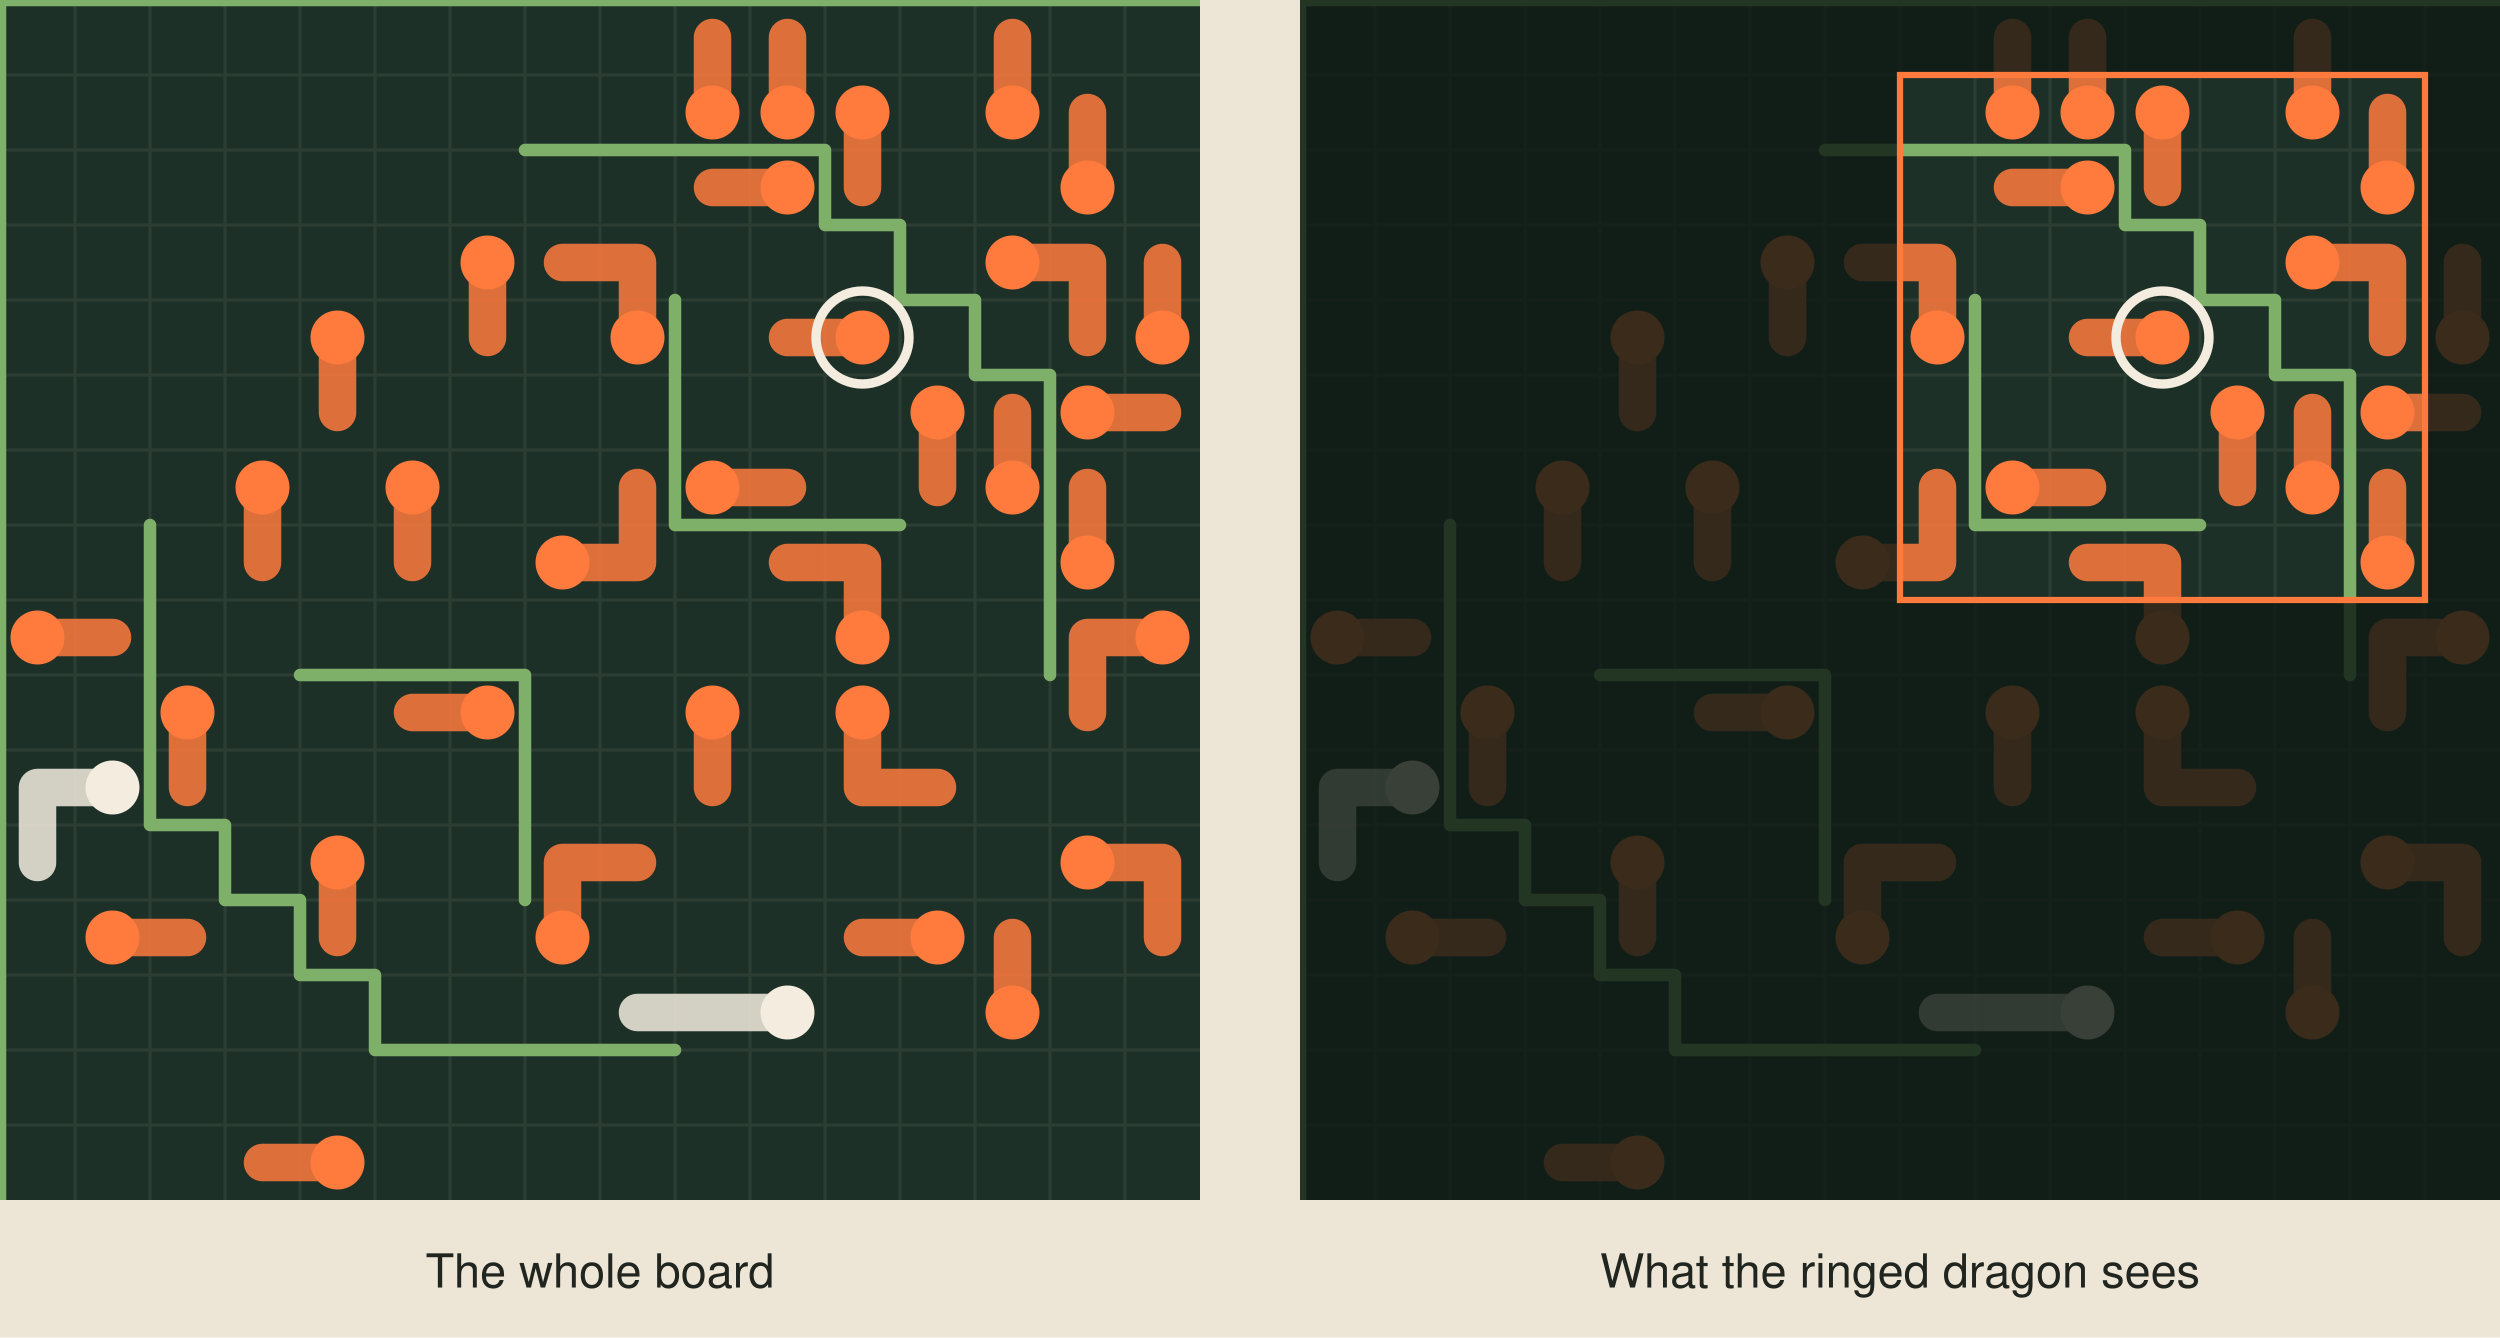
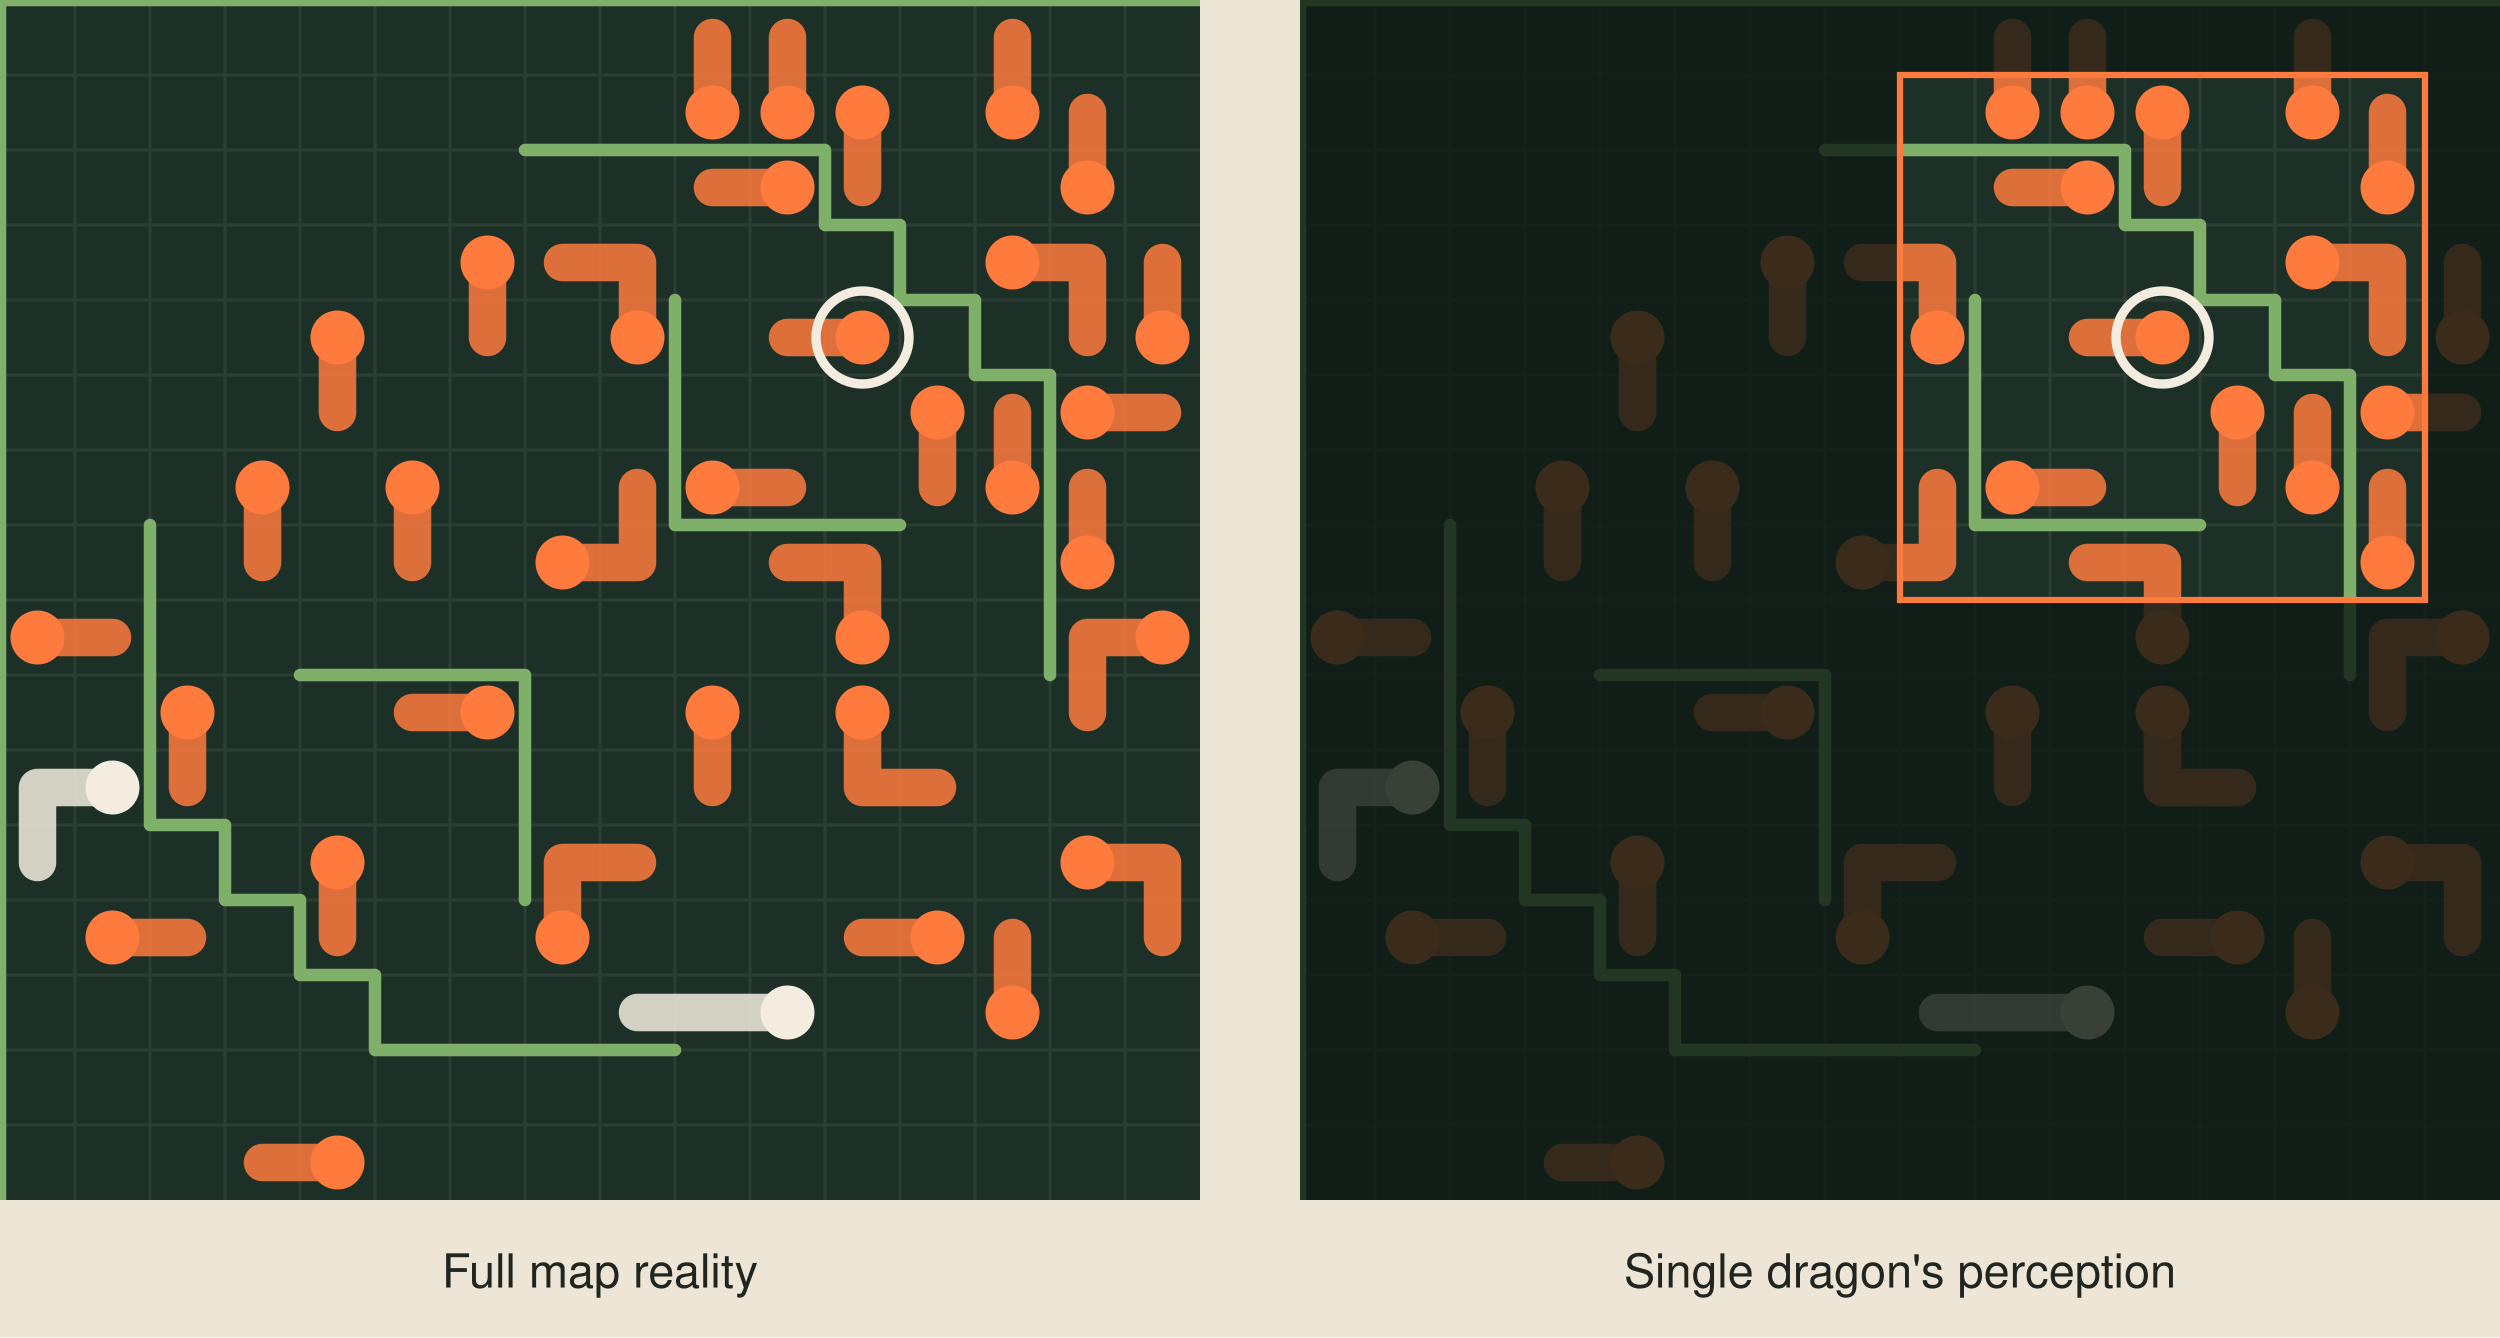
<svg xmlns="http://www.w3.org/2000/svg" viewBox="0 0 800 428" font-family="Helvetica, Arial, sans-serif" role="img" aria-labelledby="t d">
  <rect width="800" height="428" fill="#ede5d5" />
  <svg x="0" y="0" width="384" height="384" viewBox="0 0 384 384">
    <rect width="384" height="384" fill="#1d3027" />
    <path d="M24 0V384M48 0V384M72 0V384M96 0V384M120 0V384M144 0V384M168 0V384M192 0V384M216 0V384M240 0V384M264 0V384M288 0V384M312 0V384M336 0V384M360 0V384M0 24H384M0 48H384M0 72H384M0 96H384M0 120H384M0 144H384M0 168H384M0 192H384M0 216H384M0 240H384M0 264H384M0 288H384M0 312H384M0 336H384M0 360H384" stroke="rgba(243,236,223,.07)" stroke-width="1" />
    <path d="M0 0h24M24 0h24M48 0h24M72 0h24M96 0h24M120 0h24M144 0h24M168 0h24M192 0h24M216 0h24M240 0h24M264 0h24M288 0h24M312 0h24M336 0h24M360 0h24M0 0v24M0 24v24M168 48h24M192 48h24M216 48h24M240 48h24M0 48v24M264 48v24M264 72h24M0 72v24M288 72v24M288 96h24M0 96v24M216 96v24M312 96v24M312 120h24M0 120v24M216 120v24M336 120v24M0 144v24M216 144v24M336 144v24M216 168h24M240 168h24M264 168h24M0 168v24M48 168v24M336 168v24M0 192v24M48 192v24M336 192v24M96 216h24M120 216h24M144 216h24M0 216v24M48 216v24M168 216v24M0 240v24M48 240v24M168 240v24M48 264h24M0 264v24M72 264v24M168 264v24M72 288h24M0 288v24M96 288v24M96 312h24M0 312v24M120 312v24M120 336h24M144 336h24M168 336h24M192 336h24M0 336v24M0 360v24" stroke="#7fb069" stroke-width="4" stroke-linecap="round" fill="none" />
    <path d="" stroke="#e8c872" stroke-width="4" stroke-dasharray="3 3" fill="none" />
    <polyline points="108.0,276.0 108.0,300.0" fill="none" stroke="#ff7a3d" stroke-width="12.0" stroke-linecap="round" stroke-linejoin="round" opacity=".85" />
    <circle cx="108.0" cy="276.0" r="8.64" fill="#ff7a3d" />
    <polyline points="228.0,36.0 228.0,12.0" fill="none" stroke="#ff7a3d" stroke-width="12.0" stroke-linecap="round" stroke-linejoin="round" opacity=".85" />
    <circle cx="228.0" cy="36.0" r="8.64" fill="#ff7a3d" />
    <polyline points="180.0,180.0 204.0,180.0 204.0,156.0" fill="none" stroke="#ff7a3d" stroke-width="12.0" stroke-linecap="round" stroke-linejoin="round" opacity=".85" />
    <circle cx="180.0" cy="180.0" r="8.64" fill="#ff7a3d" />
    <polyline points="252.0,324.0 228.0,324.0 204.0,324.0" fill="none" stroke="#f3ecdf" stroke-width="12.0" stroke-linecap="round" stroke-linejoin="round" opacity=".85" />
    <circle cx="252.0" cy="324.0" r="8.64" fill="#f3ecdf" />
    <polyline points="156.0,84.0 156.0,108.0" fill="none" stroke="#ff7a3d" stroke-width="12.0" stroke-linecap="round" stroke-linejoin="round" opacity=".85" />
    <circle cx="156.0" cy="84.0" r="8.64" fill="#ff7a3d" />
    <polyline points="228.0,156.0 252.0,156.0" fill="none" stroke="#ff7a3d" stroke-width="12.0" stroke-linecap="round" stroke-linejoin="round" opacity=".85" />
    <circle cx="228.0" cy="156.0" r="8.64" fill="#ff7a3d" />
    <polyline points="156.0,228.0 132.0,228.0" fill="none" stroke="#ff7a3d" stroke-width="12.0" stroke-linecap="round" stroke-linejoin="round" opacity=".85" />
    <circle cx="156.0" cy="228.0" r="8.64" fill="#ff7a3d" />
    <polyline points="276.0,36.0 276.0,60.0" fill="none" stroke="#ff7a3d" stroke-width="12.0" stroke-linecap="round" stroke-linejoin="round" opacity=".85" />
    <circle cx="276.0" cy="36.0" r="8.64" fill="#ff7a3d" />
    <polyline points="348.0,180.0 348.0,156.0" fill="none" stroke="#ff7a3d" stroke-width="12.0" stroke-linecap="round" stroke-linejoin="round" opacity=".85" />
    <circle cx="348.0" cy="180.0" r="8.64" fill="#ff7a3d" />
    <polyline points="228.0,228.0 228.0,252.0" fill="none" stroke="#ff7a3d" stroke-width="12.0" stroke-linecap="round" stroke-linejoin="round" opacity=".85" />
    <circle cx="228.0" cy="228.0" r="8.64" fill="#ff7a3d" />
    <polyline points="348.0,276.0 372.0,276.0 372.0,300.0" fill="none" stroke="#ff7a3d" stroke-width="12.0" stroke-linecap="round" stroke-linejoin="round" opacity=".85" />
    <circle cx="348.0" cy="276.0" r="8.64" fill="#ff7a3d" />
    <polyline points="252.0,60.0 228.0,60.0" fill="none" stroke="#ff7a3d" stroke-width="12.0" stroke-linecap="round" stroke-linejoin="round" opacity=".85" />
    <circle cx="252.0" cy="60.0" r="8.64" fill="#ff7a3d" />
    <polyline points="60.0,228.0 60.0,252.0" fill="none" stroke="#ff7a3d" stroke-width="12.0" stroke-linecap="round" stroke-linejoin="round" opacity=".85" />
    <circle cx="60.0" cy="228.0" r="8.64" fill="#ff7a3d" />
    <polyline points="108.0,372.0 84.0,372.0" fill="none" stroke="#ff7a3d" stroke-width="12.0" stroke-linecap="round" stroke-linejoin="round" opacity=".85" />
    <circle cx="108.0" cy="372.0" r="8.64" fill="#ff7a3d" />
    <polyline points="204.0,108.0 204.0,84.0 180.0,84.0" fill="none" stroke="#ff7a3d" stroke-width="12.0" stroke-linecap="round" stroke-linejoin="round" opacity=".85" />
    <circle cx="204.0" cy="108.0" r="8.64" fill="#ff7a3d" />
    <polyline points="324.0,324.0 324.0,300.0" fill="none" stroke="#ff7a3d" stroke-width="12.0" stroke-linecap="round" stroke-linejoin="round" opacity=".85" />
    <circle cx="324.0" cy="324.0" r="8.64" fill="#ff7a3d" />
    <polyline points="180.0,300.0 180.0,276.0 204.0,276.0" fill="none" stroke="#ff7a3d" stroke-width="12.0" stroke-linecap="round" stroke-linejoin="round" opacity=".85" />
    <circle cx="180.0" cy="300.0" r="8.64" fill="#ff7a3d" />
    <polyline points="348.0,60.0 348.0,36.0" fill="none" stroke="#ff7a3d" stroke-width="12.0" stroke-linecap="round" stroke-linejoin="round" opacity=".85" />
    <circle cx="348.0" cy="60.0" r="8.64" fill="#ff7a3d" />
    <polyline points="36.0,252.0 12.0,252.0 12.0,276.0" fill="none" stroke="#f3ecdf" stroke-width="12.0" stroke-linecap="round" stroke-linejoin="round" opacity=".85" />
    <circle cx="36.0" cy="252.0" r="8.64" fill="#f3ecdf" />
    <polyline points="276.0,204.0 276.0,180.0 252.0,180.0" fill="none" stroke="#ff7a3d" stroke-width="12.0" stroke-linecap="round" stroke-linejoin="round" opacity=".85" />
    <circle cx="276.0" cy="204.0" r="8.64" fill="#ff7a3d" />
    <polyline points="372.0,204.0 348.0,204.0 348.0,228.0" fill="none" stroke="#ff7a3d" stroke-width="12.0" stroke-linecap="round" stroke-linejoin="round" opacity=".85" />
    <circle cx="372.0" cy="204.0" r="8.64" fill="#ff7a3d" />
    <polyline points="276.0,108.0 252.0,108.0" fill="none" stroke="#ff7a3d" stroke-width="12.0" stroke-linecap="round" stroke-linejoin="round" opacity=".85" />
    <circle cx="276.0" cy="108.0" r="8.64" fill="#ff7a3d" />
    <polyline points="132.0,156.0 132.0,180.0" fill="none" stroke="#ff7a3d" stroke-width="12.0" stroke-linecap="round" stroke-linejoin="round" opacity=".85" />
    <circle cx="132.0" cy="156.0" r="8.64" fill="#ff7a3d" />
    <polyline points="276.0,228.0 276.0,252.0 300.0,252.0" fill="none" stroke="#ff7a3d" stroke-width="12.0" stroke-linecap="round" stroke-linejoin="round" opacity=".85" />
    <circle cx="276.0" cy="228.0" r="8.64" fill="#ff7a3d" />
    <polyline points="348.0,132.0 372.0,132.0" fill="none" stroke="#ff7a3d" stroke-width="12.0" stroke-linecap="round" stroke-linejoin="round" opacity=".85" />
    <circle cx="348.0" cy="132.0" r="8.64" fill="#ff7a3d" />
    <polyline points="300.0,300.0 276.0,300.0" fill="none" stroke="#ff7a3d" stroke-width="12.0" stroke-linecap="round" stroke-linejoin="round" opacity=".85" />
    <circle cx="300.0" cy="300.0" r="8.64" fill="#ff7a3d" />
    <polyline points="372.0,108.0 372.0,84.0" fill="none" stroke="#ff7a3d" stroke-width="12.0" stroke-linecap="round" stroke-linejoin="round" opacity=".85" />
    <circle cx="372.0" cy="108.0" r="8.64" fill="#ff7a3d" />
    <polyline points="12.0,204.0 36.0,204.0" fill="none" stroke="#ff7a3d" stroke-width="12.0" stroke-linecap="round" stroke-linejoin="round" opacity=".85" />
    <circle cx="12.0" cy="204.0" r="8.64" fill="#ff7a3d" />
    <polyline points="324.0,84.0 348.0,84.0 348.0,108.0" fill="none" stroke="#ff7a3d" stroke-width="12.0" stroke-linecap="round" stroke-linejoin="round" opacity=".85" />
    <circle cx="324.0" cy="84.0" r="8.64" fill="#ff7a3d" />
    <polyline points="108.0,108.0 108.0,132.0" fill="none" stroke="#ff7a3d" stroke-width="12.0" stroke-linecap="round" stroke-linejoin="round" opacity=".85" />
    <circle cx="108.0" cy="108.0" r="8.64" fill="#ff7a3d" />
    <polyline points="252.0,36.0 252.0,12.0" fill="none" stroke="#ff7a3d" stroke-width="12.0" stroke-linecap="round" stroke-linejoin="round" opacity=".85" />
    <circle cx="252.0" cy="36.0" r="8.64" fill="#ff7a3d" />
    <polyline points="84.0,156.0 84.0,180.0" fill="none" stroke="#ff7a3d" stroke-width="12.0" stroke-linecap="round" stroke-linejoin="round" opacity=".85" />
    <circle cx="84.0" cy="156.0" r="8.64" fill="#ff7a3d" />
    <polyline points="324.0,156.0 324.0,132.0" fill="none" stroke="#ff7a3d" stroke-width="12.0" stroke-linecap="round" stroke-linejoin="round" opacity=".85" />
    <circle cx="324.0" cy="156.0" r="8.64" fill="#ff7a3d" />
    <polyline points="36.0,300.0 60.0,300.0" fill="none" stroke="#ff7a3d" stroke-width="12.0" stroke-linecap="round" stroke-linejoin="round" opacity=".85" />
    <circle cx="36.0" cy="300.0" r="8.64" fill="#ff7a3d" />
    <polyline points="324.0,36.0 324.0,12.0" fill="none" stroke="#ff7a3d" stroke-width="12.0" stroke-linecap="round" stroke-linejoin="round" opacity=".85" />
    <circle cx="324.0" cy="36.0" r="8.64" fill="#ff7a3d" />
    <polyline points="300.0,132.0 300.0,156.0" fill="none" stroke="#ff7a3d" stroke-width="12.0" stroke-linecap="round" stroke-linejoin="round" opacity=".85" />
    <circle cx="300.0" cy="132.0" r="8.64" fill="#ff7a3d" />
    <circle cx="276" cy="108" r="14.88" fill="none" stroke="#f3ecdf" stroke-width="3" />
  </svg>
  <svg x="416" y="0" width="384" height="384" viewBox="0 0 384 384">
    <rect width="384" height="384" fill="#1d3027" />
    <path d="M24 0V384M48 0V384M72 0V384M96 0V384M120 0V384M144 0V384M168 0V384M192 0V384M216 0V384M240 0V384M264 0V384M288 0V384M312 0V384M336 0V384M360 0V384M0 24H384M0 48H384M0 72H384M0 96H384M0 120H384M0 144H384M0 168H384M0 192H384M0 216H384M0 240H384M0 264H384M0 288H384M0 312H384M0 336H384M0 360H384" stroke="rgba(243,236,223,.07)" stroke-width="1" />
    <path d="M0 0h24M24 0h24M48 0h24M72 0h24M96 0h24M120 0h24M144 0h24M168 0h24M192 0h24M216 0h24M240 0h24M264 0h24M288 0h24M312 0h24M336 0h24M360 0h24M0 0v24M0 24v24M168 48h24M192 48h24M216 48h24M240 48h24M0 48v24M264 48v24M264 72h24M0 72v24M288 72v24M288 96h24M0 96v24M216 96v24M312 96v24M312 120h24M0 120v24M216 120v24M336 120v24M0 144v24M216 144v24M336 144v24M216 168h24M240 168h24M264 168h24M0 168v24M48 168v24M336 168v24M0 192v24M48 192v24M336 192v24M96 216h24M120 216h24M144 216h24M0 216v24M48 216v24M168 216v24M0 240v24M48 240v24M168 240v24M48 264h24M0 264v24M72 264v24M168 264v24M72 288h24M0 288v24M96 288v24M96 312h24M0 312v24M120 312v24M120 336h24M144 336h24M168 336h24M192 336h24M0 336v24M0 360v24" stroke="#7fb069" stroke-width="4" stroke-linecap="round" fill="none" />
    <path d="" stroke="#e8c872" stroke-width="4" stroke-dasharray="3 3" fill="none" />
    <polyline points="108.0,276.0 108.0,300.0" fill="none" stroke="#ff7a3d" stroke-width="12.0" stroke-linecap="round" stroke-linejoin="round" opacity=".85" />
    <circle cx="108.0" cy="276.0" r="8.64" fill="#ff7a3d" />
    <polyline points="228.0,36.0 228.0,12.0" fill="none" stroke="#ff7a3d" stroke-width="12.0" stroke-linecap="round" stroke-linejoin="round" opacity=".85" />
    <circle cx="228.0" cy="36.0" r="8.64" fill="#ff7a3d" />
    <polyline points="180.0,180.0 204.0,180.0 204.0,156.0" fill="none" stroke="#ff7a3d" stroke-width="12.0" stroke-linecap="round" stroke-linejoin="round" opacity=".85" />
    <circle cx="180.0" cy="180.0" r="8.64" fill="#ff7a3d" />
    <polyline points="252.0,324.0 228.0,324.0 204.0,324.0" fill="none" stroke="#f3ecdf" stroke-width="12.0" stroke-linecap="round" stroke-linejoin="round" opacity=".85" />
    <circle cx="252.0" cy="324.0" r="8.64" fill="#f3ecdf" />
    <polyline points="156.0,84.0 156.0,108.0" fill="none" stroke="#ff7a3d" stroke-width="12.0" stroke-linecap="round" stroke-linejoin="round" opacity=".85" />
    <circle cx="156.0" cy="84.0" r="8.64" fill="#ff7a3d" />
    <polyline points="228.0,156.0 252.0,156.0" fill="none" stroke="#ff7a3d" stroke-width="12.0" stroke-linecap="round" stroke-linejoin="round" opacity=".85" />
    <circle cx="228.0" cy="156.0" r="8.64" fill="#ff7a3d" />
    <polyline points="156.0,228.0 132.0,228.0" fill="none" stroke="#ff7a3d" stroke-width="12.0" stroke-linecap="round" stroke-linejoin="round" opacity=".85" />
    <circle cx="156.0" cy="228.0" r="8.64" fill="#ff7a3d" />
    <polyline points="276.0,36.0 276.0,60.0" fill="none" stroke="#ff7a3d" stroke-width="12.0" stroke-linecap="round" stroke-linejoin="round" opacity=".85" />
    <circle cx="276.0" cy="36.0" r="8.64" fill="#ff7a3d" />
    <polyline points="348.0,180.0 348.0,156.0" fill="none" stroke="#ff7a3d" stroke-width="12.0" stroke-linecap="round" stroke-linejoin="round" opacity=".85" />
    <circle cx="348.0" cy="180.0" r="8.64" fill="#ff7a3d" />
    <polyline points="228.0,228.0 228.0,252.0" fill="none" stroke="#ff7a3d" stroke-width="12.0" stroke-linecap="round" stroke-linejoin="round" opacity=".85" />
    <circle cx="228.0" cy="228.0" r="8.64" fill="#ff7a3d" />
    <polyline points="348.0,276.0 372.0,276.0 372.0,300.0" fill="none" stroke="#ff7a3d" stroke-width="12.0" stroke-linecap="round" stroke-linejoin="round" opacity=".85" />
    <circle cx="348.0" cy="276.0" r="8.64" fill="#ff7a3d" />
    <polyline points="252.0,60.0 228.0,60.0" fill="none" stroke="#ff7a3d" stroke-width="12.0" stroke-linecap="round" stroke-linejoin="round" opacity=".85" />
    <circle cx="252.0" cy="60.0" r="8.64" fill="#ff7a3d" />
    <polyline points="60.0,228.0 60.0,252.0" fill="none" stroke="#ff7a3d" stroke-width="12.0" stroke-linecap="round" stroke-linejoin="round" opacity=".85" />
    <circle cx="60.0" cy="228.0" r="8.64" fill="#ff7a3d" />
    <polyline points="108.0,372.0 84.0,372.0" fill="none" stroke="#ff7a3d" stroke-width="12.0" stroke-linecap="round" stroke-linejoin="round" opacity=".85" />
    <circle cx="108.0" cy="372.0" r="8.64" fill="#ff7a3d" />
    <polyline points="204.0,108.0 204.0,84.0 180.0,84.0" fill="none" stroke="#ff7a3d" stroke-width="12.0" stroke-linecap="round" stroke-linejoin="round" opacity=".85" />
    <circle cx="204.0" cy="108.0" r="8.64" fill="#ff7a3d" />
    <polyline points="324.0,324.0 324.0,300.0" fill="none" stroke="#ff7a3d" stroke-width="12.0" stroke-linecap="round" stroke-linejoin="round" opacity=".85" />
    <circle cx="324.0" cy="324.0" r="8.64" fill="#ff7a3d" />
    <polyline points="180.0,300.0 180.0,276.0 204.0,276.0" fill="none" stroke="#ff7a3d" stroke-width="12.0" stroke-linecap="round" stroke-linejoin="round" opacity=".85" />
    <circle cx="180.0" cy="300.0" r="8.64" fill="#ff7a3d" />
    <polyline points="348.0,60.0 348.0,36.0" fill="none" stroke="#ff7a3d" stroke-width="12.0" stroke-linecap="round" stroke-linejoin="round" opacity=".85" />
    <circle cx="348.0" cy="60.0" r="8.64" fill="#ff7a3d" />
    <polyline points="36.0,252.0 12.0,252.0 12.0,276.0" fill="none" stroke="#f3ecdf" stroke-width="12.0" stroke-linecap="round" stroke-linejoin="round" opacity=".85" />
    <circle cx="36.0" cy="252.0" r="8.64" fill="#f3ecdf" />
    <polyline points="276.0,204.0 276.0,180.0 252.0,180.0" fill="none" stroke="#ff7a3d" stroke-width="12.0" stroke-linecap="round" stroke-linejoin="round" opacity=".85" />
    <circle cx="276.0" cy="204.0" r="8.64" fill="#ff7a3d" />
    <polyline points="372.0,204.0 348.0,204.0 348.0,228.0" fill="none" stroke="#ff7a3d" stroke-width="12.0" stroke-linecap="round" stroke-linejoin="round" opacity=".85" />
    <circle cx="372.0" cy="204.0" r="8.64" fill="#ff7a3d" />
    <polyline points="276.0,108.0 252.0,108.0" fill="none" stroke="#ff7a3d" stroke-width="12.0" stroke-linecap="round" stroke-linejoin="round" opacity=".85" />
    <circle cx="276.0" cy="108.0" r="8.64" fill="#ff7a3d" />
    <polyline points="132.0,156.0 132.0,180.0" fill="none" stroke="#ff7a3d" stroke-width="12.0" stroke-linecap="round" stroke-linejoin="round" opacity=".85" />
    <circle cx="132.0" cy="156.0" r="8.64" fill="#ff7a3d" />
    <polyline points="276.0,228.0 276.0,252.0 300.0,252.0" fill="none" stroke="#ff7a3d" stroke-width="12.0" stroke-linecap="round" stroke-linejoin="round" opacity=".85" />
    <circle cx="276.0" cy="228.0" r="8.64" fill="#ff7a3d" />
    <polyline points="348.0,132.0 372.0,132.0" fill="none" stroke="#ff7a3d" stroke-width="12.0" stroke-linecap="round" stroke-linejoin="round" opacity=".85" />
    <circle cx="348.0" cy="132.0" r="8.64" fill="#ff7a3d" />
    <polyline points="300.0,300.0 276.0,300.0" fill="none" stroke="#ff7a3d" stroke-width="12.0" stroke-linecap="round" stroke-linejoin="round" opacity=".85" />
    <circle cx="300.0" cy="300.0" r="8.64" fill="#ff7a3d" />
    <polyline points="372.0,108.0 372.0,84.0" fill="none" stroke="#ff7a3d" stroke-width="12.0" stroke-linecap="round" stroke-linejoin="round" opacity=".85" />
    <circle cx="372.0" cy="108.0" r="8.64" fill="#ff7a3d" />
    <polyline points="12.0,204.0 36.0,204.0" fill="none" stroke="#ff7a3d" stroke-width="12.0" stroke-linecap="round" stroke-linejoin="round" opacity=".85" />
    <circle cx="12.0" cy="204.0" r="8.64" fill="#ff7a3d" />
    <polyline points="324.0,84.0 348.0,84.0 348.0,108.0" fill="none" stroke="#ff7a3d" stroke-width="12.0" stroke-linecap="round" stroke-linejoin="round" opacity=".85" />
    <circle cx="324.0" cy="84.0" r="8.64" fill="#ff7a3d" />
    <polyline points="108.0,108.0 108.0,132.0" fill="none" stroke="#ff7a3d" stroke-width="12.0" stroke-linecap="round" stroke-linejoin="round" opacity=".85" />
    <circle cx="108.0" cy="108.0" r="8.64" fill="#ff7a3d" />
    <polyline points="252.0,36.0 252.0,12.0" fill="none" stroke="#ff7a3d" stroke-width="12.0" stroke-linecap="round" stroke-linejoin="round" opacity=".85" />
    <circle cx="252.0" cy="36.0" r="8.64" fill="#ff7a3d" />
    <polyline points="84.0,156.0 84.0,180.0" fill="none" stroke="#ff7a3d" stroke-width="12.0" stroke-linecap="round" stroke-linejoin="round" opacity=".85" />
    <circle cx="84.0" cy="156.0" r="8.64" fill="#ff7a3d" />
    <polyline points="324.0,156.0 324.0,132.0" fill="none" stroke="#ff7a3d" stroke-width="12.0" stroke-linecap="round" stroke-linejoin="round" opacity=".85" />
    <circle cx="324.0" cy="156.0" r="8.64" fill="#ff7a3d" />
    <polyline points="36.0,300.0 60.0,300.0" fill="none" stroke="#ff7a3d" stroke-width="12.0" stroke-linecap="round" stroke-linejoin="round" opacity=".85" />
    <circle cx="36.0" cy="300.0" r="8.64" fill="#ff7a3d" />
    <polyline points="324.0,36.0 324.0,12.0" fill="none" stroke="#ff7a3d" stroke-width="12.0" stroke-linecap="round" stroke-linejoin="round" opacity=".85" />
    <circle cx="324.0" cy="36.0" r="8.64" fill="#ff7a3d" />
    <polyline points="300.0,132.0 300.0,156.0" fill="none" stroke="#ff7a3d" stroke-width="12.0" stroke-linecap="round" stroke-linejoin="round" opacity=".85" />
    <circle cx="300.0" cy="132.0" r="8.64" fill="#ff7a3d" />
    <path d="M0 0h24v24h-24zM0 24h24v24h-24zM0 48h24v24h-24zM0 72h24v24h-24zM0 96h24v24h-24zM0 120h24v24h-24zM0 144h24v24h-24zM0 168h24v24h-24zM0 192h24v24h-24zM0 216h24v24h-24zM0 240h24v24h-24zM0 264h24v24h-24zM0 288h24v24h-24zM0 312h24v24h-24zM0 336h24v24h-24zM0 360h24v24h-24zM24 0h24v24h-24zM24 24h24v24h-24zM24 48h24v24h-24zM24 72h24v24h-24zM24 96h24v24h-24zM24 120h24v24h-24zM24 144h24v24h-24zM24 168h24v24h-24zM24 192h24v24h-24zM24 216h24v24h-24zM24 240h24v24h-24zM24 264h24v24h-24zM24 288h24v24h-24zM24 312h24v24h-24zM24 336h24v24h-24zM24 360h24v24h-24zM48 0h24v24h-24zM48 24h24v24h-24zM48 48h24v24h-24zM48 72h24v24h-24zM48 96h24v24h-24zM48 120h24v24h-24zM48 144h24v24h-24zM48 168h24v24h-24zM48 192h24v24h-24zM48 216h24v24h-24zM48 240h24v24h-24zM48 264h24v24h-24zM48 288h24v24h-24zM48 312h24v24h-24zM48 336h24v24h-24zM48 360h24v24h-24zM72 0h24v24h-24zM72 24h24v24h-24zM72 48h24v24h-24zM72 72h24v24h-24zM72 96h24v24h-24zM72 120h24v24h-24zM72 144h24v24h-24zM72 168h24v24h-24zM72 192h24v24h-24zM72 216h24v24h-24zM72 240h24v24h-24zM72 264h24v24h-24zM72 288h24v24h-24zM72 312h24v24h-24zM72 336h24v24h-24zM72 360h24v24h-24zM96 0h24v24h-24zM96 24h24v24h-24zM96 48h24v24h-24zM96 72h24v24h-24zM96 96h24v24h-24zM96 120h24v24h-24zM96 144h24v24h-24zM96 168h24v24h-24zM96 192h24v24h-24zM96 216h24v24h-24zM96 240h24v24h-24zM96 264h24v24h-24zM96 288h24v24h-24zM96 312h24v24h-24zM96 336h24v24h-24zM96 360h24v24h-24zM120 0h24v24h-24zM120 24h24v24h-24zM120 48h24v24h-24zM120 72h24v24h-24zM120 96h24v24h-24zM120 120h24v24h-24zM120 144h24v24h-24zM120 168h24v24h-24zM120 192h24v24h-24zM120 216h24v24h-24zM120 240h24v24h-24zM120 264h24v24h-24zM120 288h24v24h-24zM120 312h24v24h-24zM120 336h24v24h-24zM120 360h24v24h-24zM144 0h24v24h-24zM144 24h24v24h-24zM144 48h24v24h-24zM144 72h24v24h-24zM144 96h24v24h-24zM144 120h24v24h-24zM144 144h24v24h-24zM144 168h24v24h-24zM144 192h24v24h-24zM144 216h24v24h-24zM144 240h24v24h-24zM144 264h24v24h-24zM144 288h24v24h-24zM144 312h24v24h-24zM144 336h24v24h-24zM144 360h24v24h-24zM168 0h24v24h-24zM168 24h24v24h-24zM168 48h24v24h-24zM168 72h24v24h-24zM168 96h24v24h-24zM168 120h24v24h-24zM168 144h24v24h-24zM168 168h24v24h-24zM168 192h24v24h-24zM168 216h24v24h-24zM168 240h24v24h-24zM168 264h24v24h-24zM168 288h24v24h-24zM168 312h24v24h-24zM168 336h24v24h-24zM168 360h24v24h-24zM192 0h24v24h-24zM192 192h24v24h-24zM192 216h24v24h-24zM192 240h24v24h-24zM192 264h24v24h-24zM192 288h24v24h-24zM192 312h24v24h-24zM192 336h24v24h-24zM192 360h24v24h-24zM216 0h24v24h-24zM216 192h24v24h-24zM216 216h24v24h-24zM216 240h24v24h-24zM216 264h24v24h-24zM216 288h24v24h-24zM216 312h24v24h-24zM216 336h24v24h-24zM216 360h24v24h-24zM240 0h24v24h-24zM240 192h24v24h-24zM240 216h24v24h-24zM240 240h24v24h-24zM240 264h24v24h-24zM240 288h24v24h-24zM240 312h24v24h-24zM240 336h24v24h-24zM240 360h24v24h-24zM264 0h24v24h-24zM264 192h24v24h-24zM264 216h24v24h-24zM264 240h24v24h-24zM264 264h24v24h-24zM264 288h24v24h-24zM264 312h24v24h-24zM264 336h24v24h-24zM264 360h24v24h-24zM288 0h24v24h-24zM288 192h24v24h-24zM288 216h24v24h-24zM288 240h24v24h-24zM288 264h24v24h-24zM288 288h24v24h-24zM288 312h24v24h-24zM288 336h24v24h-24zM288 360h24v24h-24zM312 0h24v24h-24zM312 192h24v24h-24zM312 216h24v24h-24zM312 240h24v24h-24zM312 264h24v24h-24zM312 288h24v24h-24zM312 312h24v24h-24zM312 336h24v24h-24zM312 360h24v24h-24zM336 0h24v24h-24zM336 192h24v24h-24zM336 216h24v24h-24zM336 240h24v24h-24zM336 264h24v24h-24zM336 288h24v24h-24zM336 312h24v24h-24zM336 336h24v24h-24zM336 360h24v24h-24zM360 0h24v24h-24zM360 24h24v24h-24zM360 48h24v24h-24zM360 72h24v24h-24zM360 96h24v24h-24zM360 120h24v24h-24zM360 144h24v24h-24zM360 168h24v24h-24zM360 192h24v24h-24zM360 216h24v24h-24zM360 240h24v24h-24zM360 264h24v24h-24zM360 288h24v24h-24zM360 312h24v24h-24zM360 336h24v24h-24zM360 360h24v24h-24z" fill="#0f1a14" opacity=".82" />
    <rect x="192" y="24" width="168" height="168" fill="none" stroke="#ff7a3d" stroke-width="2" />
    <circle cx="276.0" cy="108.0" r="14.88" fill="none" stroke="#f3ecdf" stroke-width="3" />
  </svg>
-   <text x="192.0" y="412" font-size="15" fill="#20251f" text-anchor="middle">The whole board</text>
-   <text x="608.0" y="412" font-size="15" fill="#20251f" text-anchor="middle">What the ringed dragon sees</text>
+   <text x="192.0" y="412" font-size="15" fill="#20251f" text-anchor="middle">Full map reality</text>
+   <text x="608.0" y="412" font-size="15" fill="#20251f" text-anchor="middle">Single dragon's perception</text>
</svg>
